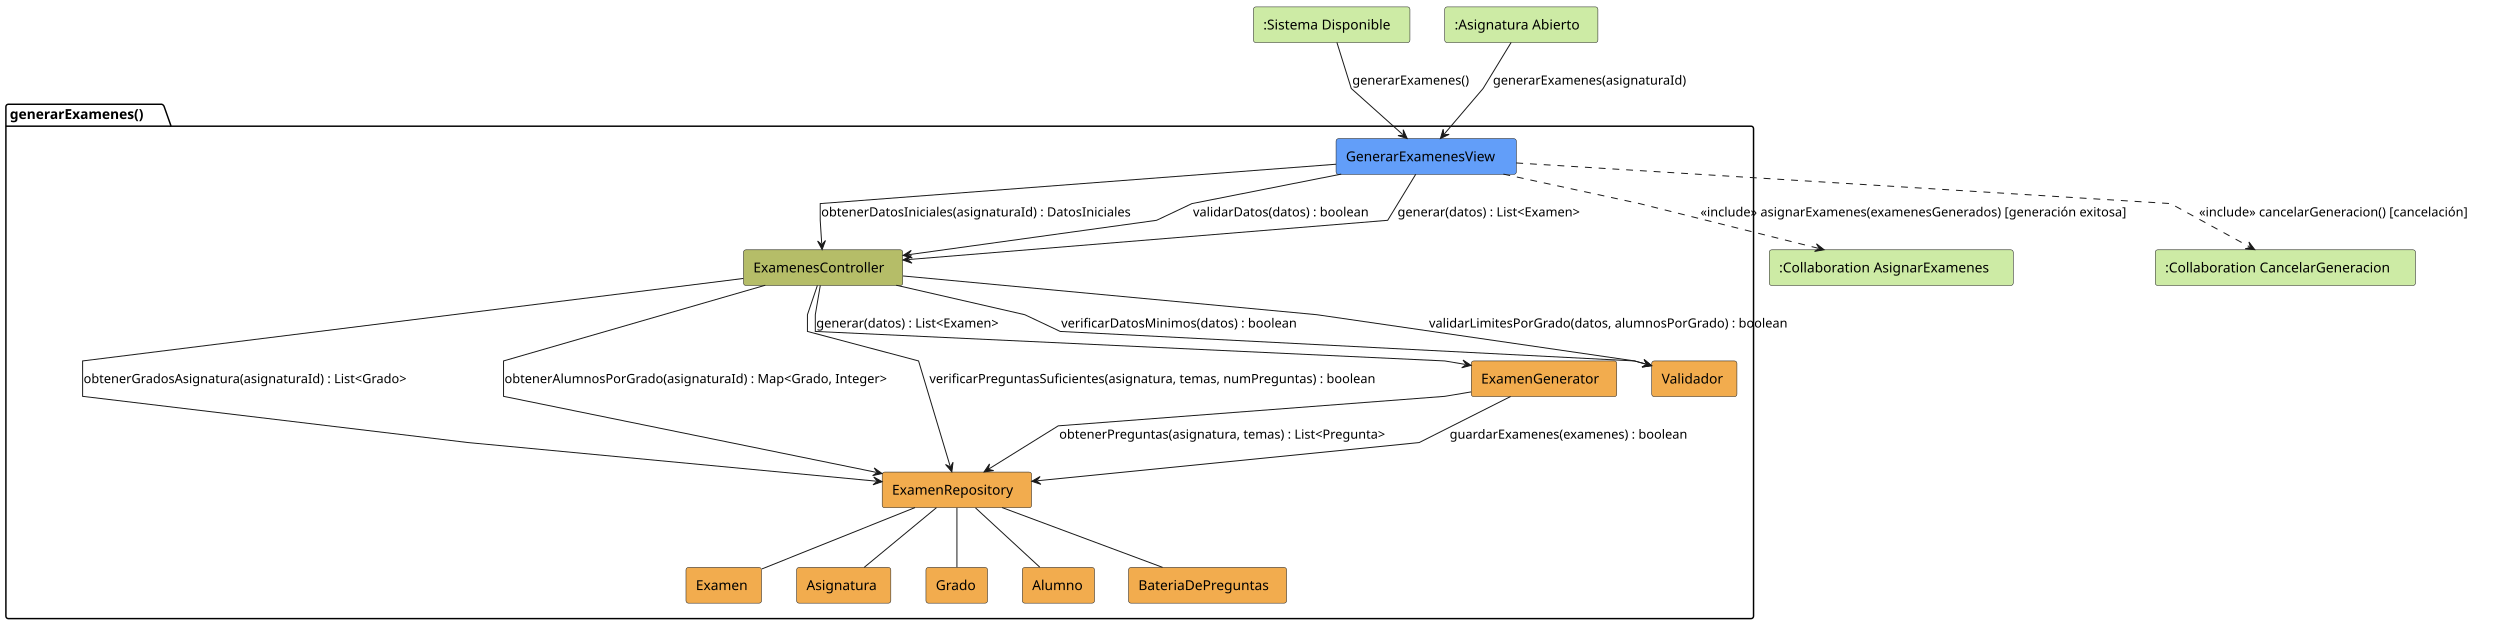
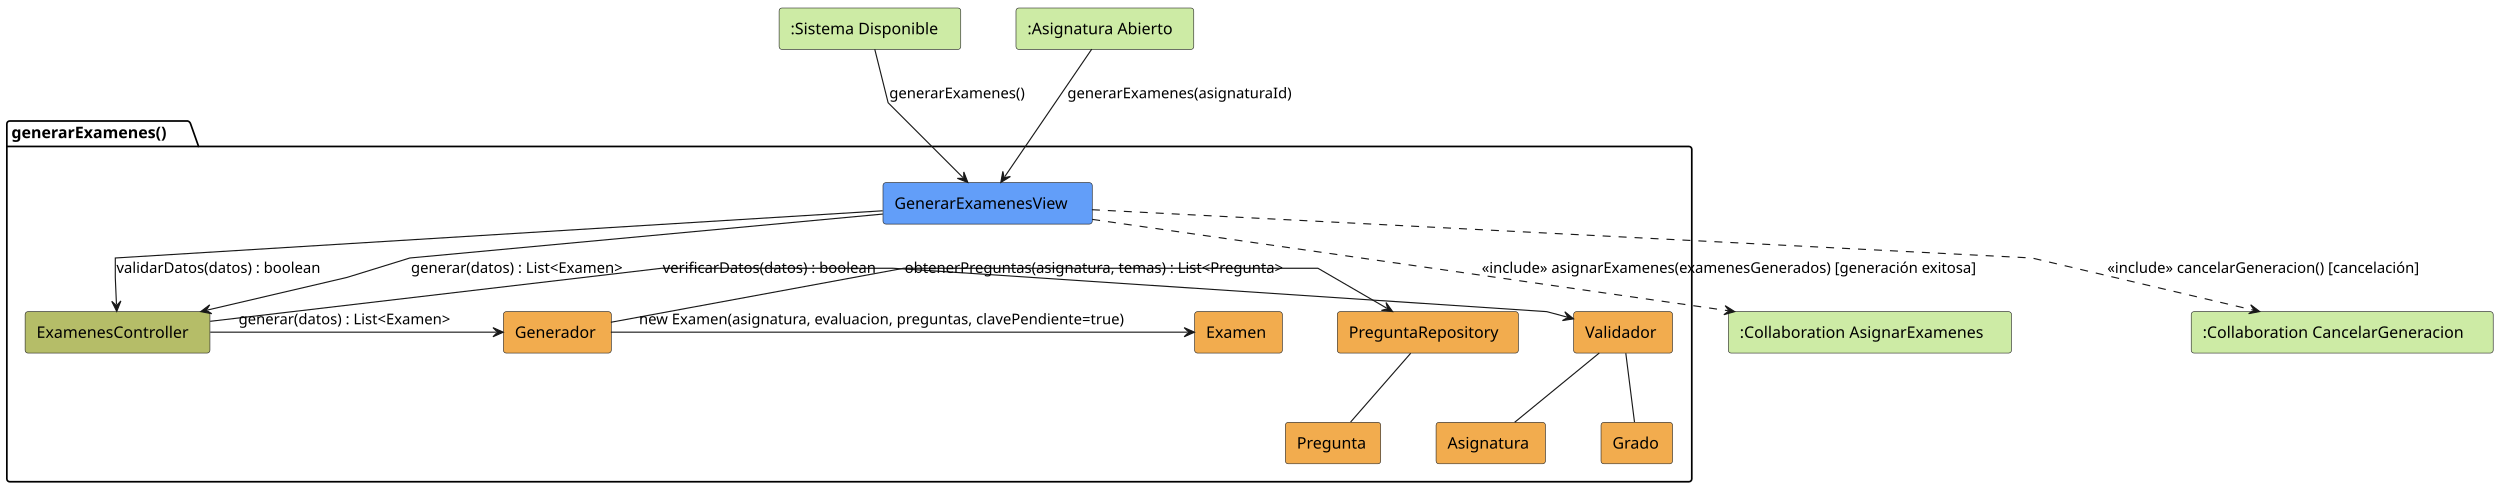
- <svg xmlns="http://www.w3.org/2000/svg" contentStyleType="text/css" data-diagram-type="DESCRIPTION" height="636px" preserveAspectRatio="none" style="width:2542px;height:636px;background:#FFFFFF;" version="1.1" viewBox="0 0 2542 636" width="2542px" zoomAndPan="magnify">
+ <svg xmlns="http://www.w3.org/2000/svg" contentStyleType="text/css" data-diagram-type="DESCRIPTION" height="429px" preserveAspectRatio="none" style="width:2190px;height:429px;background:#FFFFFF;" version="1.1" viewBox="0 0 2190 429" width="2190px" zoomAndPan="magnify">
  <defs />
  <g>
-     <g class="cluster" data-entity="generarExamenes" data-source-line="8" data-uid="ent0006" id="cluster_generarExamenes">
-       <path d="M8.5,106 L164.45,106 A3.75,3.75 0 0 1 166.95,108.5 L173.95,128.297 L1780.5,128.297 A2.5,2.5 0 0 1 1783,130.797 L1783,626.5 A2.5,2.5 0 0 1 1780.5,629 L8.5,629 A2.5,2.5 0 0 1 6,626.5 L6,108.5 A2.5,2.5 0 0 1 8.5,106" fill="none" style="stroke:#000000;stroke-width:1.5;" />
+     <g class="cluster" data-qualified-name="generarExamenes" data-source-line="8" id="ent0006">
+       <path d="M8.5,106 L164.45,106 A3.75,3.75 0 0 1 166.95,108.5 L173.95,128.297 L1479.5,128.297 A2.5,2.5 0 0 1 1482,130.797 L1482,419.5 A2.5,2.5 0 0 1 1479.5,422 L8.5,422 A2.5,2.5 0 0 1 6,419.5 L6,108.5 A2.5,2.5 0 0 1 8.5,106" fill="none" style="stroke:#000000;stroke-width:1.5;" />
      <line style="stroke:#000000;stroke-width:1.5;" x1="6" x2="173.95" y1="128.297" y2="128.297" />
      <text fill="#000000" font-family="sans-serif" font-size="14" font-weight="bold" lengthAdjust="spacing" textLength="154.95" x="10" y="120.995">generarExamenes()</text>
    </g>
-     <g class="entity" data-entity="GenerarExamenesView" data-source-line="9" data-uid="ent0007" id="entity_GenerarExamenesView">
-       <rect fill="#629EF9" height="36.297" rx="2.5" ry="2.5" style="stroke:#181818;stroke-width:0.5;" width="183.31" x="1358.5" y="141" />
-       <text fill="#000000" font-family="sans-serif" font-size="14" lengthAdjust="spacing" textLength="163.31" x="1368.5" y="163.995">GenerarExamenesView</text>
+     <g class="entity" data-qualified-name="generarExamenes.GenerarExamenesView" data-source-line="9" id="ent0007">
+       <rect fill="#629EF9" height="36.297" rx="2.5" ry="2.5" style="stroke:#181818;stroke-width:0.5;" width="183.31" x="773.5" y="160" />
+       <text fill="#000000" font-family="sans-serif" font-size="14" lengthAdjust="spacing" textLength="163.31" x="783.5" y="182.995">GenerarExamenesView</text>
    </g>
-     <g class="entity" data-entity="ExamenesController" data-source-line="10" data-uid="ent0008" id="entity_ExamenesController">
-       <rect fill="#B5BD68" height="36.297" rx="2.5" ry="2.5" style="stroke:#181818;stroke-width:0.5;" width="161.914" x="756" y="254" />
-       <text fill="#000000" font-family="sans-serif" font-size="14" lengthAdjust="spacing" textLength="141.914" x="766" y="276.995">ExamenesController</text>
+     <g class="entity" data-qualified-name="generarExamenes.ExamenesController" data-source-line="10" id="ent0008">
+       <rect fill="#B5BD68" height="36.297" rx="2.5" ry="2.5" style="stroke:#181818;stroke-width:0.5;" width="161.914" x="22" y="273" />
+       <text fill="#000000" font-family="sans-serif" font-size="14" lengthAdjust="spacing" textLength="141.914" x="32" y="295.995">ExamenesController</text>
    </g>
-     <g class="entity" data-entity="ExamenRepository" data-source-line="11" data-uid="ent0009" id="entity_ExamenRepository">
-       <rect fill="#F2AC4E" height="36.297" rx="2.5" ry="2.5" style="stroke:#181818;stroke-width:0.5;" width="151.906" x="897" y="480" />
-       <text fill="#000000" font-family="sans-serif" font-size="14" lengthAdjust="spacing" textLength="131.906" x="907" y="502.995">ExamenRepository</text>
+     <g class="entity" data-qualified-name="generarExamenes.Generador" data-source-line="11" id="ent0009">
+       <rect fill="#F2AC4E" height="36.297" rx="2.5" ry="2.5" style="stroke:#181818;stroke-width:0.5;" width="94.491" x="441" y="273" />
+       <text fill="#000000" font-family="sans-serif" font-size="14" lengthAdjust="spacing" textLength="74.491" x="451" y="295.995">Generador</text>
    </g>
-     <g class="entity" data-entity="ExamenGenerator" data-source-line="12" data-uid="ent0010" id="entity_ExamenGenerator">
-       <rect fill="#F2AC4E" height="36.297" rx="2.5" ry="2.5" style="stroke:#181818;stroke-width:0.5;" width="147.928" x="1496" y="367" />
-       <text fill="#000000" font-family="sans-serif" font-size="14" lengthAdjust="spacing" textLength="127.928" x="1506" y="389.995">ExamenGenerator</text>
+     <g class="entity" data-qualified-name="generarExamenes.Validador" data-source-line="12" id="ent0010">
+       <rect fill="#F2AC4E" height="36.297" rx="2.5" ry="2.5" style="stroke:#181818;stroke-width:0.5;" width="86.609" x="1378.5" y="273" />
+       <text fill="#000000" font-family="sans-serif" font-size="14" lengthAdjust="spacing" textLength="66.609" x="1388.5" y="295.995">Validador</text>
    </g>
-     <g class="entity" data-entity="Validador" data-source-line="13" data-uid="ent0011" id="entity_Validador">
-       <rect fill="#F2AC4E" height="36.297" rx="2.5" ry="2.5" style="stroke:#181818;stroke-width:0.5;" width="86.609" x="1679.5" y="367" />
-       <text fill="#000000" font-family="sans-serif" font-size="14" lengthAdjust="spacing" textLength="66.609" x="1689.5" y="389.995">Validador</text>
+     <g class="entity" data-qualified-name="generarExamenes.Examen" data-source-line="13" id="ent0011">
+       <rect fill="#F2AC4E" height="36.297" rx="2.5" ry="2.5" style="stroke:#181818;stroke-width:0.5;" width="76.834" x="1046.5" y="273" />
+       <text fill="#000000" font-family="sans-serif" font-size="14" lengthAdjust="spacing" textLength="56.834" x="1056.5" y="295.995">Examen</text>
    </g>
-     <g class="entity" data-entity="Examen" data-source-line="14" data-uid="ent0012" id="entity_Examen">
-       <rect fill="#F2AC4E" height="36.297" rx="2.5" ry="2.5" style="stroke:#181818;stroke-width:0.5;" width="76.834" x="697.5" y="577" />
-       <text fill="#000000" font-family="sans-serif" font-size="14" lengthAdjust="spacing" textLength="56.834" x="707.5" y="599.995">Examen</text>
+     <g class="entity" data-qualified-name="generarExamenes.Asignatura" data-source-line="14" id="ent0012">
+       <rect fill="#F2AC4E" height="36.297" rx="2.5" ry="2.5" style="stroke:#181818;stroke-width:0.5;" width="95.797" x="1258" y="370" />
+       <text fill="#000000" font-family="sans-serif" font-size="14" lengthAdjust="spacing" textLength="75.797" x="1268" y="392.995">Asignatura</text>
    </g>
-     <g class="entity" data-entity="Asignatura" data-source-line="15" data-uid="ent0013" id="entity_Asignatura">
-       <rect fill="#F2AC4E" height="36.297" rx="2.5" ry="2.5" style="stroke:#181818;stroke-width:0.5;" width="95.797" x="810" y="577" />
-       <text fill="#000000" font-family="sans-serif" font-size="14" lengthAdjust="spacing" textLength="75.797" x="820" y="599.995">Asignatura</text>
+     <g class="entity" data-qualified-name="generarExamenes.Grado" data-source-line="15" id="ent0013">
+       <rect fill="#F2AC4E" height="36.297" rx="2.5" ry="2.5" style="stroke:#181818;stroke-width:0.5;" width="62.636" x="1402.5" y="370" />
+       <text fill="#000000" font-family="sans-serif" font-size="14" lengthAdjust="spacing" textLength="42.636" x="1412.5" y="392.995">Grado</text>
    </g>
-     <g class="entity" data-entity="Grado" data-source-line="16" data-uid="ent0014" id="entity_Grado">
-       <rect fill="#F2AC4E" height="36.297" rx="2.5" ry="2.5" style="stroke:#181818;stroke-width:0.5;" width="62.636" x="941.5" y="577" />
-       <text fill="#000000" font-family="sans-serif" font-size="14" lengthAdjust="spacing" textLength="42.636" x="951.5" y="599.995">Grado</text>
+     <g class="entity" data-qualified-name="generarExamenes.PreguntaRepository" data-source-line="16" id="ent0014">
+       <rect fill="#F2AC4E" height="36.297" rx="2.5" ry="2.5" style="stroke:#181818;stroke-width:0.5;" width="158.585" x="1171.5" y="273" />
+       <text fill="#000000" font-family="sans-serif" font-size="14" lengthAdjust="spacing" textLength="138.585" x="1181.5" y="295.995">PreguntaRepository</text>
    </g>
-     <g class="entity" data-entity="Alumno" data-source-line="17" data-uid="ent0015" id="entity_Alumno">
-       <rect fill="#F2AC4E" height="36.297" rx="2.5" ry="2.5" style="stroke:#181818;stroke-width:0.5;" width="73.416" x="1039.5" y="577" />
-       <text fill="#000000" font-family="sans-serif" font-size="14" lengthAdjust="spacing" textLength="53.416" x="1049.5" y="599.995">Alumno</text>
+     <g class="entity" data-qualified-name="generarExamenes.Pregunta" data-source-line="17" id="ent0015">
+       <rect fill="#F2AC4E" height="36.297" rx="2.5" ry="2.5" style="stroke:#181818;stroke-width:0.5;" width="83.513" x="1126" y="370" />
+       <text fill="#000000" font-family="sans-serif" font-size="14" lengthAdjust="spacing" textLength="63.513" x="1136" y="392.995">Pregunta</text>
    </g>
-     <g class="entity" data-entity="BateriaDePreguntas" data-source-line="18" data-uid="ent0016" id="entity_BateriaDePreguntas">
-       <rect fill="#F2AC4E" height="36.297" rx="2.5" ry="2.5" style="stroke:#181818;stroke-width:0.5;" width="160.711" x="1147.5" y="577" />
-       <text fill="#000000" font-family="sans-serif" font-size="14" lengthAdjust="spacing" textLength="140.711" x="1157.5" y="599.995">BateriaDePreguntas</text>
+     <g class="entity" data-qualified-name="SistemaDisponible" data-source-line="3" id="ent0002">
+       <rect fill="#CDEBA5" height="36.297" rx="2.5" ry="2.5" style="stroke:#181818;stroke-width:0.5;" width="159.125" x="682.5" y="7" />
+       <text fill="#000000" font-family="sans-serif" font-size="14" lengthAdjust="spacing" textLength="139.125" x="692.5" y="29.995">:Sistema Disponible</text>
    </g>
-     <g class="entity" data-entity="SistemaDisponible" data-source-line="3" data-uid="ent0002" id="entity_SistemaDisponible">
-       <rect fill="#CDEBA5" height="36.297" rx="2.5" ry="2.5" style="stroke:#181818;stroke-width:0.5;" width="159.125" x="1274.5" y="7" />
-       <text fill="#000000" font-family="sans-serif" font-size="14" lengthAdjust="spacing" textLength="139.125" x="1284.5" y="29.995">:Sistema Disponible</text>
+     <g class="entity" data-qualified-name="AsignaturaAbierto" data-source-line="4" id="ent0003">
+       <rect fill="#CDEBA5" height="36.297" rx="2.5" ry="2.5" style="stroke:#181818;stroke-width:0.5;" width="155.741" x="890" y="7" />
+       <text fill="#000000" font-family="sans-serif" font-size="14" lengthAdjust="spacing" textLength="135.741" x="900" y="29.995">:Asignatura Abierto</text>
    </g>
-     <g class="entity" data-entity="AsignaturaAbierto" data-source-line="4" data-uid="ent0003" id="entity_AsignaturaAbierto">
-       <rect fill="#CDEBA5" height="36.297" rx="2.5" ry="2.5" style="stroke:#181818;stroke-width:0.5;" width="155.741" x="1469" y="7" />
-       <text fill="#000000" font-family="sans-serif" font-size="14" lengthAdjust="spacing" textLength="135.741" x="1479" y="29.995">:Asignatura Abierto</text>
+     <g class="entity" data-qualified-name="AsignarExamenes" data-source-line="5" id="ent0004">
+       <rect fill="#CDEBA5" height="36.297" rx="2.5" ry="2.5" style="stroke:#181818;stroke-width:0.5;" width="248.067" x="1514" y="273" />
+       <text fill="#000000" font-family="sans-serif" font-size="14" lengthAdjust="spacing" textLength="228.067" x="1524" y="295.995">:Collaboration AsignarExamenes</text>
    </g>
-     <g class="entity" data-entity="AsignarExamenes" data-source-line="5" data-uid="ent0004" id="entity_AsignarExamenes">
-       <rect fill="#CDEBA5" height="36.297" rx="2.5" ry="2.5" style="stroke:#181818;stroke-width:0.5;" width="248.067" x="1799" y="254" />
-       <text fill="#000000" font-family="sans-serif" font-size="14" lengthAdjust="spacing" textLength="228.067" x="1809" y="276.995">:Collaboration AsignarExamenes</text>
+     <g class="entity" data-qualified-name="CancelarGeneracion" data-source-line="6" id="ent0005">
+       <rect fill="#CDEBA5" height="36.297" rx="2.5" ry="2.5" style="stroke:#181818;stroke-width:0.5;" width="264.542" x="1919.5" y="273" />
+       <text fill="#000000" font-family="sans-serif" font-size="14" lengthAdjust="spacing" textLength="244.542" x="1929.5" y="295.995">:Collaboration CancelarGeneracion</text>
    </g>
-     <g class="entity" data-entity="CancelarGeneracion" data-source-line="6" data-uid="ent0005" id="entity_CancelarGeneracion">
-       <rect fill="#CDEBA5" height="36.297" rx="2.5" ry="2.5" style="stroke:#181818;stroke-width:0.5;" width="264.542" x="2191.5" y="254" />
-       <text fill="#000000" font-family="sans-serif" font-size="14" lengthAdjust="spacing" textLength="244.542" x="2201.5" y="276.995">:Collaboration CancelarGeneracion</text>
+     <g class="link" data-entity-1="ent0002" data-entity-2="ent0007" data-link-type="dependency" data-source-line="20" id="lnk16">
+       <path d="M766.29,43.15 C771.03,62.11 778,90 778,90 C778,90 818.217,130.217 843.567,155.567" fill="none" id="SistemaDisponible-to-GenerarExamenesView" style="stroke:#181818;stroke-width:1;" />
+       <polygon fill="#181818" points="847.81,159.81,844.274,150.618,844.274,156.274,838.618,156.274,847.81,159.81" style="stroke:#181818;stroke-width:1;" />
+       <text fill="#000000" font-family="sans-serif" font-size="13" lengthAdjust="spacing" textLength="128.832" x="779" y="86.067">generarExamenes()</text>
    </g>
-     <g class="link" data-entity-1="SistemaDisponible" data-entity-2="GenerarExamenesView" data-source-line="21" data-uid="lnk17" id="link_SistemaDisponible_GenerarExamenesView">
-       <path d="M1359.36,43.15 C1365.28,62.11 1374,90 1374,90 C1374,90 1403.839,116.699 1426.349,136.839" fill="none" id="SistemaDisponible-to-GenerarExamenesView" style="stroke:#181818;stroke-width:1;" />
-       <polygon fill="#181818" points="1430.82,140.84,1426.78,131.858,1427.094,137.506,1421.446,137.82,1430.82,140.84" style="stroke:#181818;stroke-width:1;" />
-       <text fill="#000000" font-family="sans-serif" font-size="13" lengthAdjust="spacing" textLength="128.832" x="1375" y="86.067">generarExamenes()</text>
+     <g class="link" data-entity-1="ent0003" data-entity-2="ent0007" data-link-type="dependency" data-source-line="21" id="lnk17">
+       <path d="M956.38,43.03 C936.6,72.03 899.971,125.734 880.111,154.844" fill="none" id="AsignaturaAbierto-to-GenerarExamenesView" style="stroke:#181818;stroke-width:1;" />
+       <polygon fill="#181818" points="876.73,159.8,885.106,154.62,879.548,155.67,878.498,150.111,876.73,159.8" style="stroke:#181818;stroke-width:1;" />
+       <text fill="#000000" font-family="sans-serif" font-size="13" lengthAdjust="spacing" textLength="210.374" x="935" y="86.067">generarExamenes(asignaturaId)</text>
    </g>
-     <g class="link" data-entity-1="AsignaturaAbierto" data-entity-2="GenerarExamenesView" data-source-line="22" data-uid="lnk18" id="link_AsignaturaAbierto_GenerarExamenesView">
-       <path d="M1536.55,43.15 C1525,62.11 1508,90 1508,90 C1508,90 1485.714,116.135 1468.534,136.275" fill="none" id="AsignaturaAbierto-to-GenerarExamenesView" style="stroke:#181818;stroke-width:1;" />
-       <polygon fill="#181818" points="1464.64,140.84,1473.524,136.589,1467.885,137.036,1467.438,131.397,1464.64,140.84" style="stroke:#181818;stroke-width:1;" />
-       <text fill="#000000" font-family="sans-serif" font-size="13" lengthAdjust="spacing" textLength="210.374" x="1518" y="86.067">generarExamenes(asignaturaId)</text>
+     <g class="link" data-entity-1="ent0007" data-entity-2="ent0008" data-link-type="dependency" data-source-line="23" id="lnk18">
+       <path d="M773.22,184.65 C570.23,197.13 101,226 101,226 C101,226 101,243 101,243 C101,243 101.445,253.355 102.015,266.775" fill="none" id="GenerarExamenesView-to-ExamenesController" style="stroke:#181818;stroke-width:1;" />
+       <polygon fill="#181818" points="102.27,272.77,105.885,263.608,102.058,267.774,97.892,263.948,102.27,272.77" style="stroke:#181818;stroke-width:1;" />
+       <text fill="#000000" font-family="sans-serif" font-size="13" lengthAdjust="spacing" textLength="193.051" x="102" y="239.067">validarDatos(datos) : boolean</text>
    </g>
-     <g class="link" data-entity-1="GenerarExamenesView" data-entity-2="ExamenesController" data-source-line="24" data-uid="lnk19" id="link_GenerarExamenesView_ExamenesController">
-       <path d="M1358.44,166.99 C1186.85,180.08 834,207 834,207 C834,207 834,224 834,224 C834,224 834.656,234.362 835.516,247.782" fill="none" id="GenerarExamenesView-to-ExamenesController" style="stroke:#181818;stroke-width:1;" />
-       <polygon fill="#181818" points="835.9,253.77,839.316,244.533,835.58,248.78,831.333,245.044,835.9,253.77" style="stroke:#181818;stroke-width:1;" />
-       <text fill="#000000" font-family="sans-serif" font-size="13" lengthAdjust="spacing" textLength="336.4" x="835" y="220.067">obtenerDatosIniciales(asignaturaId) : DatosIniciales</text>
+     <g class="link" data-entity-1="ent0007" data-entity-2="ent0008" data-link-type="dependency" data-source-line="27" id="lnk20">
+       <path d="M773.37,187.51 C627.55,201.06 359,226 359,226 C359,226 304,243 304,243 C304,243 239.212,258.143 181.692,271.603" fill="none" id="GenerarExamenesView-to-ExamenesController-1" style="stroke:#181818;stroke-width:1;" />
+       <polygon fill="#181818" points="175.85,272.97,185.525,274.814,180.719,271.831,183.702,267.025,175.85,272.97" style="stroke:#181818;stroke-width:1;" />
+       <text fill="#000000" font-family="sans-serif" font-size="13" lengthAdjust="spacing" textLength="207.257" x="360" y="239.067">generar(datos) : List&lt;Examen&gt;</text>
    </g>
-     <g class="link" data-entity-1="GenerarExamenesView" data-entity-2="ExamenesController" data-source-line="29" data-uid="lnk22" id="link_GenerarExamenesView_ExamenesController">
-       <path d="M1363.74,177.03 C1295.63,190.49 1212,207 1212,207 C1212,207 1176,224 1176,224 C1176,224 1024.433,245.016 924.143,258.916" fill="none" id="GenerarExamenesView-to-ExamenesController-1" style="stroke:#181818;stroke-width:1;" />
-       <polygon fill="#181818" points="918.2,259.74,927.664,262.467,923.153,259.054,926.566,254.542,918.2,259.74" style="stroke:#181818;stroke-width:1;" />
-       <text fill="#000000" font-family="sans-serif" font-size="13" lengthAdjust="spacing" textLength="193.051" x="1213" y="220.067">validarDatos(datos) : boolean</text>
+     <g class="link" data-entity-1="ent0008" data-entity-2="ent0010" data-link-type="dependency" data-source-line="25" id="lnk19">
+       <path d="M184.1,281.47 C320.12,265.48 579.5,235 579.5,235 C579.5,235 782.5,235 782.5,235 C782.5,235 1355,273 1355,273 C1355,273 1359.846,274.302 1372.636,277.742" fill="none" id="ExamenesController-to-Validador" style="stroke:#181818;stroke-width:1;" />
+       <polygon fill="#181818" points="1378.43,279.3,1370.778,273.1,1373.602,278.001,1368.7,280.825,1378.43,279.3" style="stroke:#181818;stroke-width:1;" />
+       <text fill="#000000" font-family="sans-serif" font-size="13" lengthAdjust="spacing" textLength="201.9" x="580.5" y="239.067">verificarDatos(datos) : boolean</text>
    </g>
-     <g class="link" data-entity-1="GenerarExamenesView" data-entity-2="ExamenesController" data-source-line="36" data-uid="lnk26" id="link_GenerarExamenesView_ExamenesController">
-       <path d="M1439.55,177.15 C1428,196.11 1411,224 1411,224 C1411,224 1082.23,250.92 924,263.88" fill="none" id="GenerarExamenesView-to-ExamenesController-2" style="stroke:#181818;stroke-width:1;" />
-       <polygon fill="#181818" points="918.02,264.37,927.317,267.622,923.003,263.962,926.663,259.649,918.02,264.37" style="stroke:#181818;stroke-width:1;" />
-       <text fill="#000000" font-family="sans-serif" font-size="13" lengthAdjust="spacing" textLength="207.257" x="1421" y="220.067">generar(datos) : List&lt;Examen&gt;</text>
+     <g class="link" data-entity-1="ent0008" data-entity-2="ent0009" data-link-type="dependency" data-source-line="29" id="lnk21">
+       <path d="M184.18,291 C262.06,291 370.97,291 434.83,291" fill="none" id="ExamenesController-to-Generador" style="stroke:#181818;stroke-width:1;" />
+       <polygon fill="#181818" points="440.83,291,431.83,287,435.83,291,431.83,295,440.83,291" style="stroke:#181818;stroke-width:1;" />
+       <text fill="#000000" font-family="sans-serif" font-size="13" lengthAdjust="spacing" textLength="207.257" x="209" y="284.067">generar(datos) : List&lt;Examen&gt;</text>
    </g>
-     <g class="link" data-entity-1="ExamenesController" data-entity-2="ExamenRepository" data-source-line="26" data-uid="lnk20" id="link_ExamenesController_ExamenRepository">
-       <path d="M755.7,283.15 C560.99,307.46 84,367 84,367 C84,367 84,403 84,403 C84,403 476,450 476,450 C476,450 751.777,476.075 891.007,489.245" fill="none" id="ExamenesController-to-ExamenRepository" style="stroke:#181818;stroke-width:1;" />
-       <polygon fill="#181818" points="896.98,489.81,888.397,484.98,892.002,489.339,887.643,492.945,896.98,489.81" style="stroke:#181818;stroke-width:1;" />
-       <text fill="#000000" font-family="sans-serif" font-size="13" lengthAdjust="spacing" textLength="356.059" x="85" y="389.567">obtenerGradosAsignatura(asignaturaId) : List&lt;Grado&gt;</text>
+     <g class="link" data-entity-1="ent0009" data-entity-2="ent0014" data-link-type="dependency" data-source-line="31" id="lnk22">
+       <path d="M535.09,282.31 C620.34,266.58 791.5,235 791.5,235 C791.5,235 1154.5,235 1154.5,235 C1154.5,235 1186.541,253.589 1214.751,269.959" fill="none" id="Generador-to-PreguntaRepository" style="stroke:#181818;stroke-width:1;" />
+       <polygon fill="#181818" points="1219.94,272.97,1214.163,264.993,1215.615,270.461,1210.148,271.913,1219.94,272.97" style="stroke:#181818;stroke-width:1;" />
+       <text fill="#000000" font-family="sans-serif" font-size="13" lengthAdjust="spacing" textLength="361.125" x="792.5" y="239.067">obtenerPreguntas(asignatura, temas) : List&lt;Pregunta&gt;</text>
    </g>
-     <g class="link" data-entity-1="ExamenesController" data-entity-2="ExamenRepository" data-source-line="27" data-uid="lnk21" id="link_ExamenesController_ExamenRepository">
-       <path d="M778.14,290.02 C684.49,317.11 512,367 512,367 C512,367 512,403 512,403 C512,403 760.061,453.581 891.001,480.281" fill="none" id="ExamenesController-to-ExamenRepository-1" style="stroke:#181818;stroke-width:1;" />
-       <polygon fill="#181818" points="896.88,481.48,888.861,475.762,891.981,480.481,887.262,483.601,896.88,481.48" style="stroke:#181818;stroke-width:1;" />
-       <text fill="#000000" font-family="sans-serif" font-size="13" lengthAdjust="spacing" textLength="416.152" x="513" y="389.567">obtenerAlumnosPorGrado(asignaturaId) : Map&lt;Grado, Integer&gt;</text>
+     <g class="link" data-entity-1="ent0009" data-entity-2="ent0011" data-link-type="dependency" data-source-line="33" id="lnk23">
+       <path d="M535.09,291 C649.63,291 935.07,291 1040.33,291" fill="none" id="Generador-to-Examen" style="stroke:#181818;stroke-width:1;" />
+       <polygon fill="#181818" points="1046.33,291,1037.33,287,1041.33,291,1037.33,295,1046.33,291" style="stroke:#181818;stroke-width:1;" />
+       <text fill="#000000" font-family="sans-serif" font-size="13" lengthAdjust="spacing" textLength="462.021" x="559.75" y="284.067">new Examen(asignatura, evaluacion, preguntas, clavePendiente=true)</text>
    </g>
-     <g class="link" data-entity-1="ExamenesController" data-entity-2="ExamenRepository" data-source-line="34" data-uid="lnk25" id="link_ExamenesController_ExamenRepository">
-       <path d="M831.13,290.23 C826.57,303.65 821,320 821,320 C821,320 821,337 821,337 C821,337 934,367 934,367 C934,367 955.486,438.623 966.096,473.993" fill="none" id="ExamenesController-to-ExamenRepository-2" style="stroke:#181818;stroke-width:1;" />
-       <polygon fill="#181818" points="967.82,479.74,969.065,469.97,966.383,474.951,961.403,472.269,967.82,479.74" style="stroke:#181818;stroke-width:1;" />
-       <text fill="#000000" font-family="sans-serif" font-size="13" lengthAdjust="spacing" textLength="486.726" x="945" y="389.567">verificarPreguntasSuficientes(asignatura, temas, numPreguntas) : boolean</text>
+     <g class="link" data-entity-1="ent0010" data-entity-2="ent0012" data-link-type="association" data-source-line="35" id="lnk24">
+       <path d="M1400.99,309.2 C1379.97,326.42 1347.82,352.75 1326.85,369.92" fill="none" id="Validador-Asignatura" style="stroke:#181818;stroke-width:1;" />
    </g>
-     <g class="link" data-entity-1="ExamenesController" data-entity-2="Validador" data-source-line="31" data-uid="lnk23" id="link_ExamenesController_Validador">
-       <path d="M911.3,290.03 C969.97,303.49 1042,320 1042,320 C1042,320 1078,337 1078,337 C1078,337 1662,367 1662,367 C1662,367 1663.761,367.487 1673.541,370.217" fill="none" id="ExamenesController-to-Validador" style="stroke:#181818;stroke-width:1;" />
-       <polygon fill="#181818" points="1679.32,371.83,1671.727,365.558,1674.504,370.486,1669.576,373.263,1679.32,371.83" style="stroke:#181818;stroke-width:1;" />
-       <text fill="#000000" font-family="sans-serif" font-size="13" lengthAdjust="spacing" textLength="255.969" x="1079" y="333.067">verificarDatosMinimos(datos) : boolean</text>
+     <g class="link" data-entity-1="ent0010" data-entity-2="ent0013" data-link-type="association" data-source-line="36" id="lnk25">
+       <path d="M1424.2,309.42 C1426.37,326.57 1429.65,352.58 1431.81,369.69" fill="none" id="Validador-Grado" style="stroke:#181818;stroke-width:1;" />
    </g>
-     <g class="link" data-entity-1="ExamenesController" data-entity-2="Validador" data-source-line="32" data-uid="lnk24" id="link_ExamenesController_Validador">
-       <path d="M918.21,280.6 C1060.29,293.91 1339,320 1339,320 C1339,320 1662,367 1662,367 C1662,367 1663.761,367.487 1673.541,370.217" fill="none" id="ExamenesController-to-Validador-1" style="stroke:#181818;stroke-width:1;" />
-       <polygon fill="#181818" points="1679.32,371.83,1671.727,365.558,1674.504,370.486,1669.576,373.263,1679.32,371.83" style="stroke:#181818;stroke-width:1;" />
-       <text fill="#000000" font-family="sans-serif" font-size="13" lengthAdjust="spacing" textLength="387.416" x="1453" y="333.067">validarLimitesPorGrado(datos, alumnosPorGrado) : boolean</text>
+     <g class="link" data-entity-1="ent0014" data-entity-2="ent0015" data-link-type="association" data-source-line="38" id="lnk26">
+       <path d="M1235.78,309.42 C1220.8,326.57 1198.07,352.58 1183.13,369.69" fill="none" id="PreguntaRepository-Pregunta" style="stroke:#181818;stroke-width:1;" />
    </g>
-     <g class="link" data-entity-1="ExamenesController" data-entity-2="ExamenGenerator" data-source-line="38" data-uid="lnk27" id="link_ExamenesController_ExamenGenerator">
-       <path d="M834.07,290.23 C831.78,303.65 829,320 829,320 C829,320 829,337 829,337 C829,337 1469,367 1469,367 C1469,367 1474.613,367.944 1489.883,370.514" fill="none" id="ExamenesController-to-ExamenGenerator" style="stroke:#181818;stroke-width:1;" />
-       <polygon fill="#181818" points="1495.8,371.51,1487.589,366.072,1490.869,370.68,1486.261,373.961,1495.8,371.51" style="stroke:#181818;stroke-width:1;" />
-       <text fill="#000000" font-family="sans-serif" font-size="13" lengthAdjust="spacing" textLength="207.257" x="830" y="333.067">generar(datos) : List&lt;Examen&gt;</text>
+     <g class="link" data-entity-1="ent0007" data-entity-2="ent0004" data-link-type="dependency" data-source-line="40" id="lnk27">
+       <path d="M956.71,192.17 C1096.98,212.31 1358.861,249.917 1513.641,272.137" fill="none" id="GenerarExamenesView-to-AsignarExamenes" style="stroke:#181818;stroke-width:1;stroke-dasharray:7,7;" />
+       <polygon fill="#181818" points="1519.58,272.99,1511.24,267.752,1514.631,272.279,1510.103,275.671,1519.58,272.99" style="stroke:#181818;stroke-width:1;" />
+       <text fill="#000000" font-family="sans-serif" font-size="13" lengthAdjust="spacing" textLength="469.162" x="1298" y="239.067">«include» asignarExamenes(examenesGenerados) [generación exitosa]</text>
    </g>
-     <g class="link" data-entity-1="ExamenGenerator" data-entity-2="ExamenRepository" data-source-line="40" data-uid="lnk28" id="link_ExamenGenerator_ExamenRepository">
-       <path d="M1495.8,398.49 C1480.53,401.06 1469,403 1469,403 C1469,403 1076,433 1076,433 C1076,433 1036.206,457.723 1005.696,476.683" fill="none" id="ExamenGenerator-to-ExamenRepository" style="stroke:#181818;stroke-width:1;" />
-       <polygon fill="#181818" points="1000.6,479.85,1010.356,478.497,1004.847,477.211,1006.133,471.702,1000.6,479.85" style="stroke:#181818;stroke-width:1;" />
-       <text fill="#000000" font-family="sans-serif" font-size="13" lengthAdjust="spacing" textLength="361.125" x="1077" y="446.067">obtenerPreguntas(asignatura, temas) : List&lt;Pregunta&gt;</text>
-     </g>
-     <g class="link" data-entity-1="ExamenGenerator" data-entity-2="ExamenRepository" data-source-line="41" data-uid="lnk29" id="link_ExamenGenerator_ExamenRepository">
-       <path d="M1535.97,403.15 C1498.35,422.11 1443,450 1443,450 C1443,450 1188.03,475.493 1055.01,488.803" fill="none" id="ExamenGenerator-to-ExamenRepository-1" style="stroke:#181818;stroke-width:1;" />
-       <polygon fill="#181818" points="1049.04,489.4,1058.393,492.484,1054.015,488.902,1057.597,484.524,1049.04,489.4" style="stroke:#181818;stroke-width:1;" />
-       <text fill="#000000" font-family="sans-serif" font-size="13" lengthAdjust="spacing" textLength="261.003" x="1474" y="446.067">guardarExamenes(examenes) : boolean</text>
-     </g>
-     <g class="link" data-entity-1="ExamenRepository" data-entity-2="Asignatura" data-source-line="43" data-uid="lnk30" id="link_ExamenRepository_Asignatura">
-       <path d="M952.17,516.2 C931.33,533.42 899.46,559.75 878.67,576.92" fill="none" id="ExamenRepository-Asignatura" style="stroke:#181818;stroke-width:1;" />
-     </g>
-     <g class="link" data-entity-1="ExamenRepository" data-entity-2="Grado" data-source-line="44" data-uid="lnk31" id="link_ExamenRepository_Grado">
-       <path d="M973,516.42 C973,533.57 973,559.58 973,576.69" fill="none" id="ExamenRepository-Grado" style="stroke:#181818;stroke-width:1;" />
-     </g>
-     <g class="link" data-entity-1="ExamenRepository" data-entity-2="Alumno" data-source-line="45" data-uid="lnk32" id="link_ExamenRepository_Alumno">
-       <path d="M991.89,516.42 C1010.48,533.57 1038.68,559.58 1057.23,576.69" fill="none" id="ExamenRepository-Alumno" style="stroke:#181818;stroke-width:1;" />
-     </g>
-     <g class="link" data-entity-1="ExamenRepository" data-entity-2="BateriaDePreguntas" data-source-line="46" data-uid="lnk33" id="link_ExamenRepository_BateriaDePreguntas">
-       <path d="M1018.88,516.09 C1065.06,533.3 1135.86,559.67 1182.06,576.88" fill="none" id="ExamenRepository-BateriaDePreguntas" style="stroke:#181818;stroke-width:1;" />
-     </g>
-     <g class="link" data-entity-1="ExamenRepository" data-entity-2="Examen" data-source-line="47" data-uid="lnk34" id="link_ExamenRepository_Examen">
-       <path d="M930.36,516.09 C886.11,533.83 817.52,561.32 774.77,578.46" fill="none" id="ExamenRepository-Examen" style="stroke:#181818;stroke-width:1;" />
-     </g>
-     <g class="link" data-entity-1="GenerarExamenesView" data-entity-2="AsignarExamenes" data-source-line="49" data-uid="lnk35" id="link_GenerarExamenesView_AsignarExamenes">
-       <path d="M1528.65,177.03 C1590.75,190.49 1667,207 1667,207 C1667,207 1773.079,233.515 1848.909,252.475" fill="none" id="GenerarExamenesView-to-AsignarExamenes" style="stroke:#181818;stroke-width:1;stroke-dasharray:7,7;" />
-       <polygon fill="#181818" points="1854.73,253.93,1846.969,247.866,1849.879,252.717,1845.028,255.627,1854.73,253.93" style="stroke:#181818;stroke-width:1;" />
-       <text fill="#000000" font-family="sans-serif" font-size="13" lengthAdjust="spacing" textLength="469.162" x="1729" y="220.067">«include» asignarExamenes(examenesGenerados) [generación exitosa]</text>
-     </g>
-     <g class="link" data-entity-1="GenerarExamenesView" data-entity-2="CancelarGeneracion" data-source-line="50" data-uid="lnk36" id="link_GenerarExamenesView_CancelarGeneracion">
-       <path d="M1541.69,165.69 C1743.23,178.21 2207,207 2207,207 C2207,207 2252.726,232.011 2287.386,250.97" fill="none" id="GenerarExamenesView-to-CancelarGeneracion" style="stroke:#181818;stroke-width:1;stroke-dasharray:7,7;" />
-       <polygon fill="#181818" points="2292.65,253.85,2286.674,246.022,2288.263,251.45,2282.834,253.04,2292.65,253.85" style="stroke:#181818;stroke-width:1;" />
-       <text fill="#000000" font-family="sans-serif" font-size="13" lengthAdjust="spacing" textLength="298.581" x="2236" y="220.067">«include» cancelarGeneracion() [cancelación]</text>
+     <g class="link" data-entity-1="ent0007" data-entity-2="ent0005" data-link-type="dependency" data-source-line="41" id="lnk28">
+       <path d="M956.5,183.7 C1188.24,195.6 1780,226 1780,226 C1780,226 1893.05,252.596 1973.63,271.556" fill="none" id="GenerarExamenesView-to-CancelarGeneracion" style="stroke:#181818;stroke-width:1;stroke-dasharray:7,7;" />
+       <polygon fill="#181818" points="1979.47,272.93,1971.625,266.975,1974.603,271.785,1969.793,274.762,1979.47,272.93" style="stroke:#181818;stroke-width:1;" />
+       <text fill="#000000" font-family="sans-serif" font-size="13" lengthAdjust="spacing" textLength="298.581" x="1846" y="239.067">«include» cancelarGeneracion() [cancelación]</text>
    </g>
  </g>
</svg>
